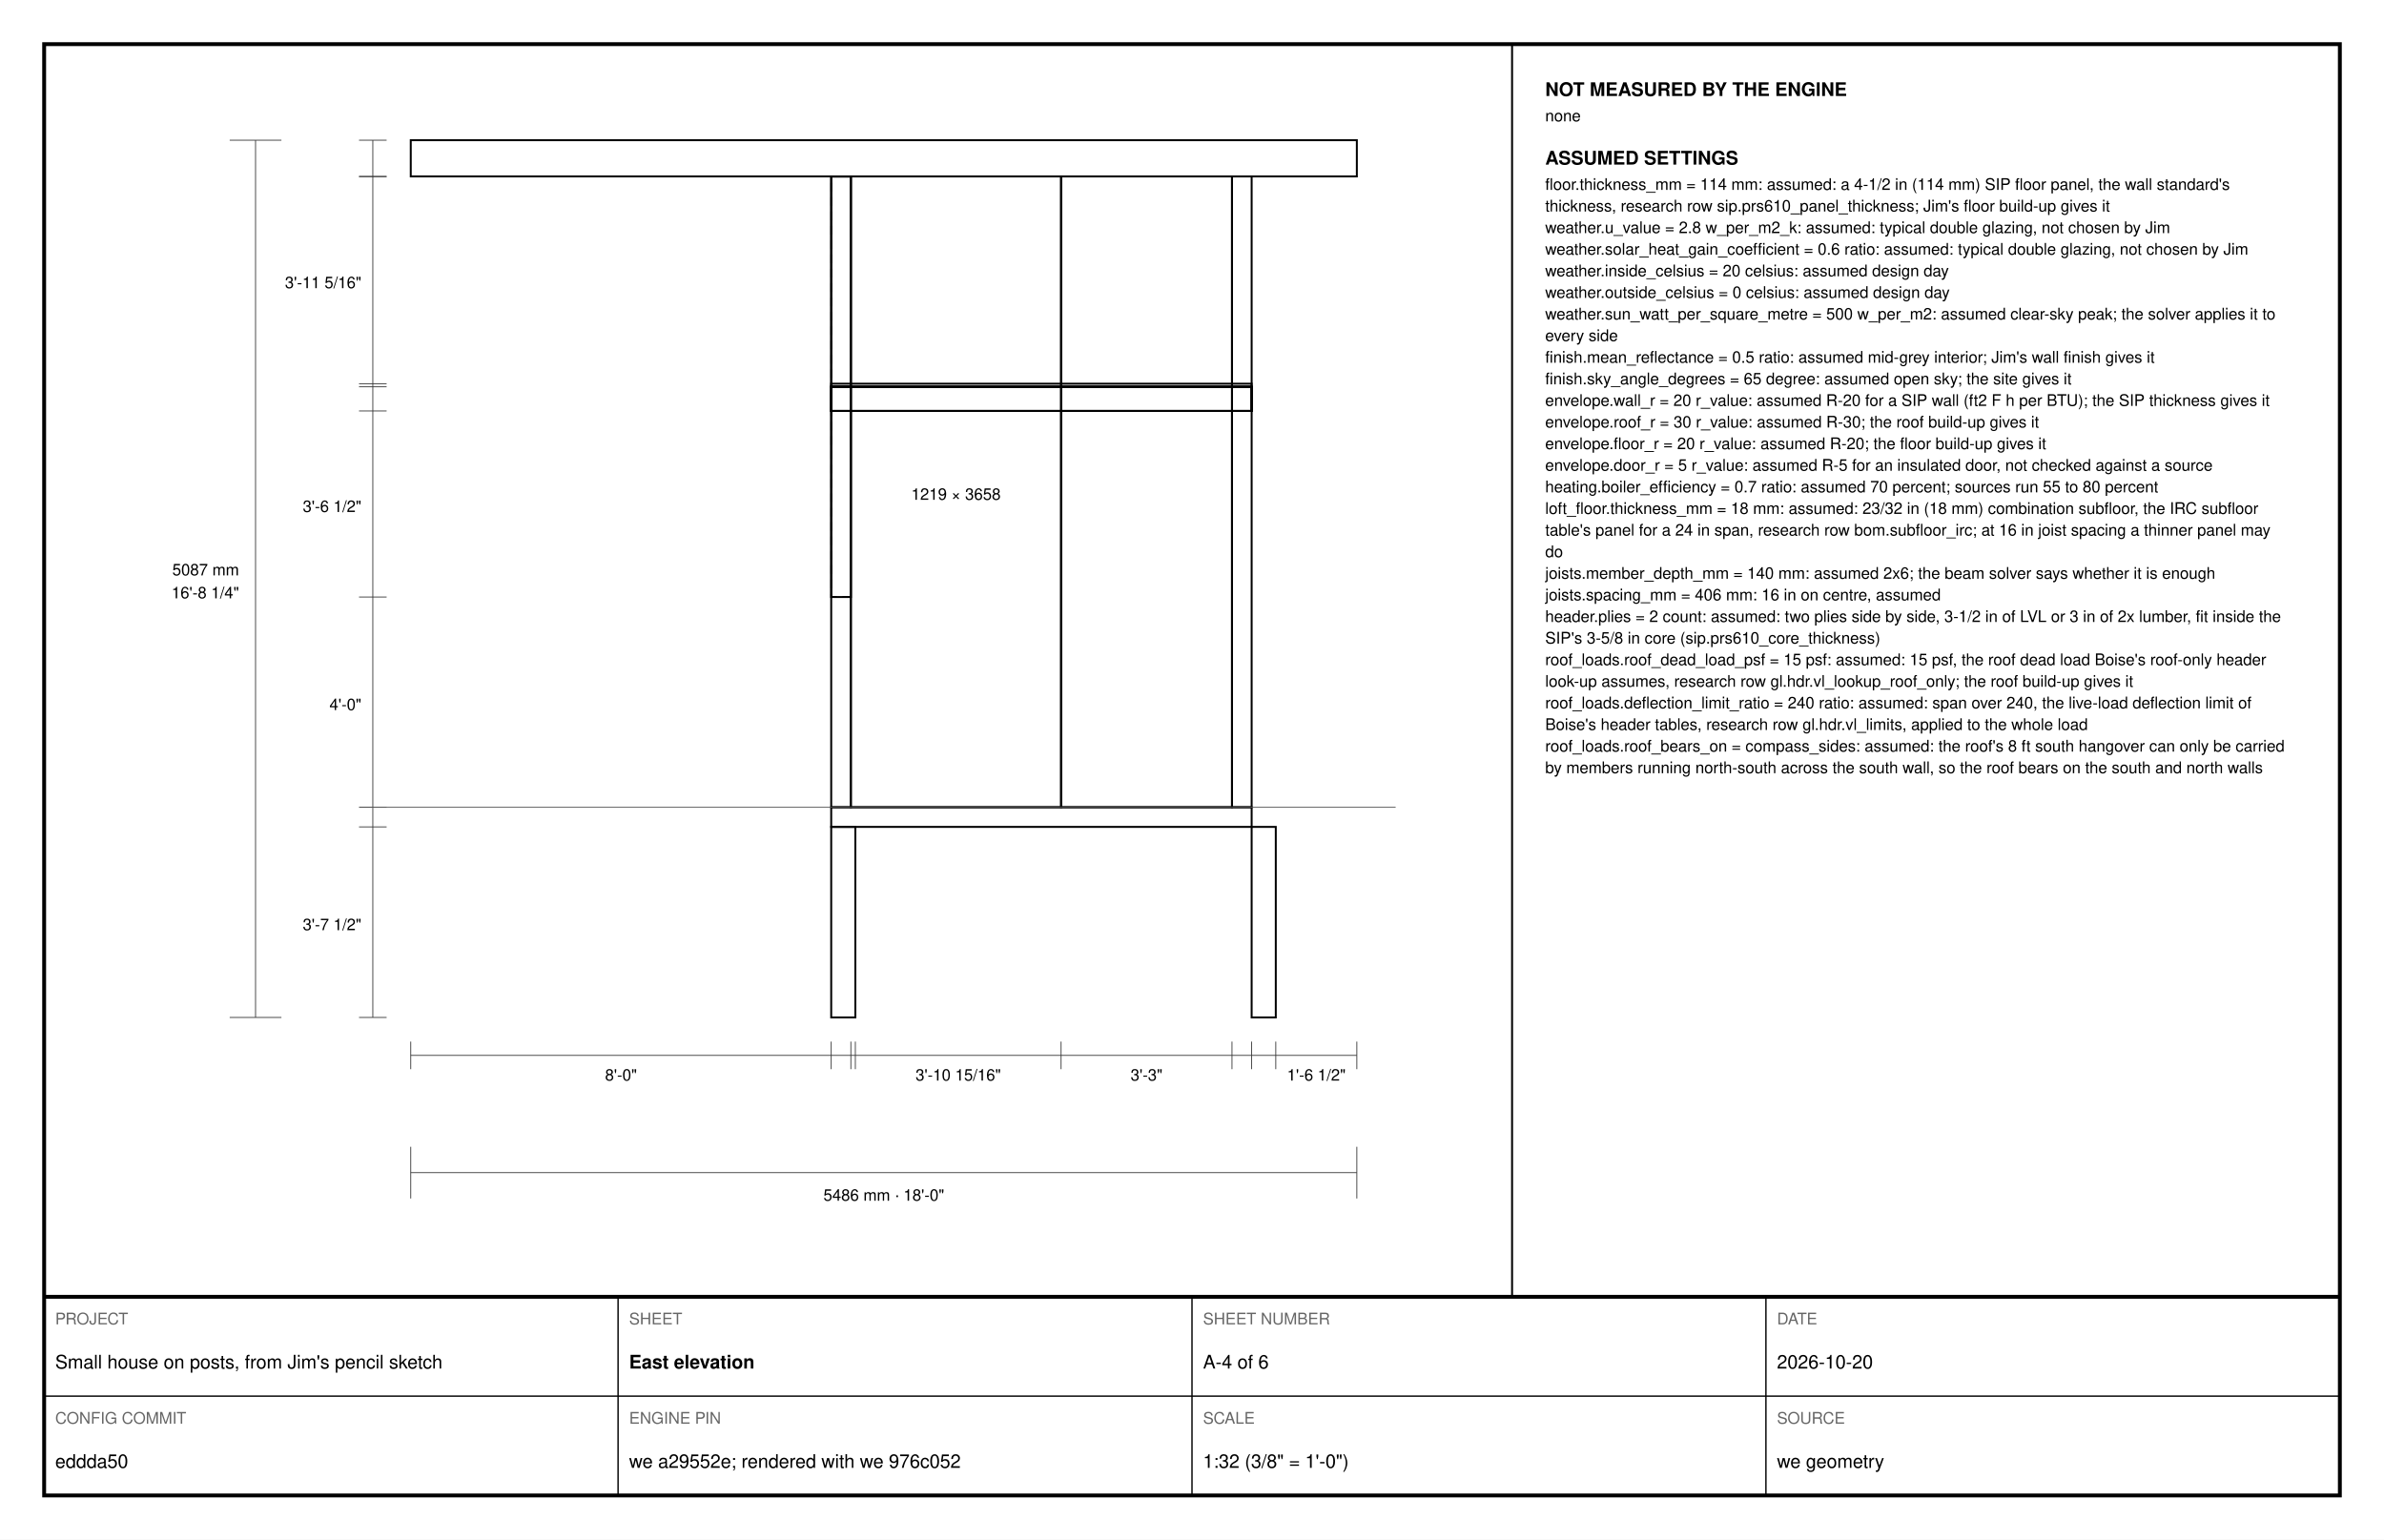
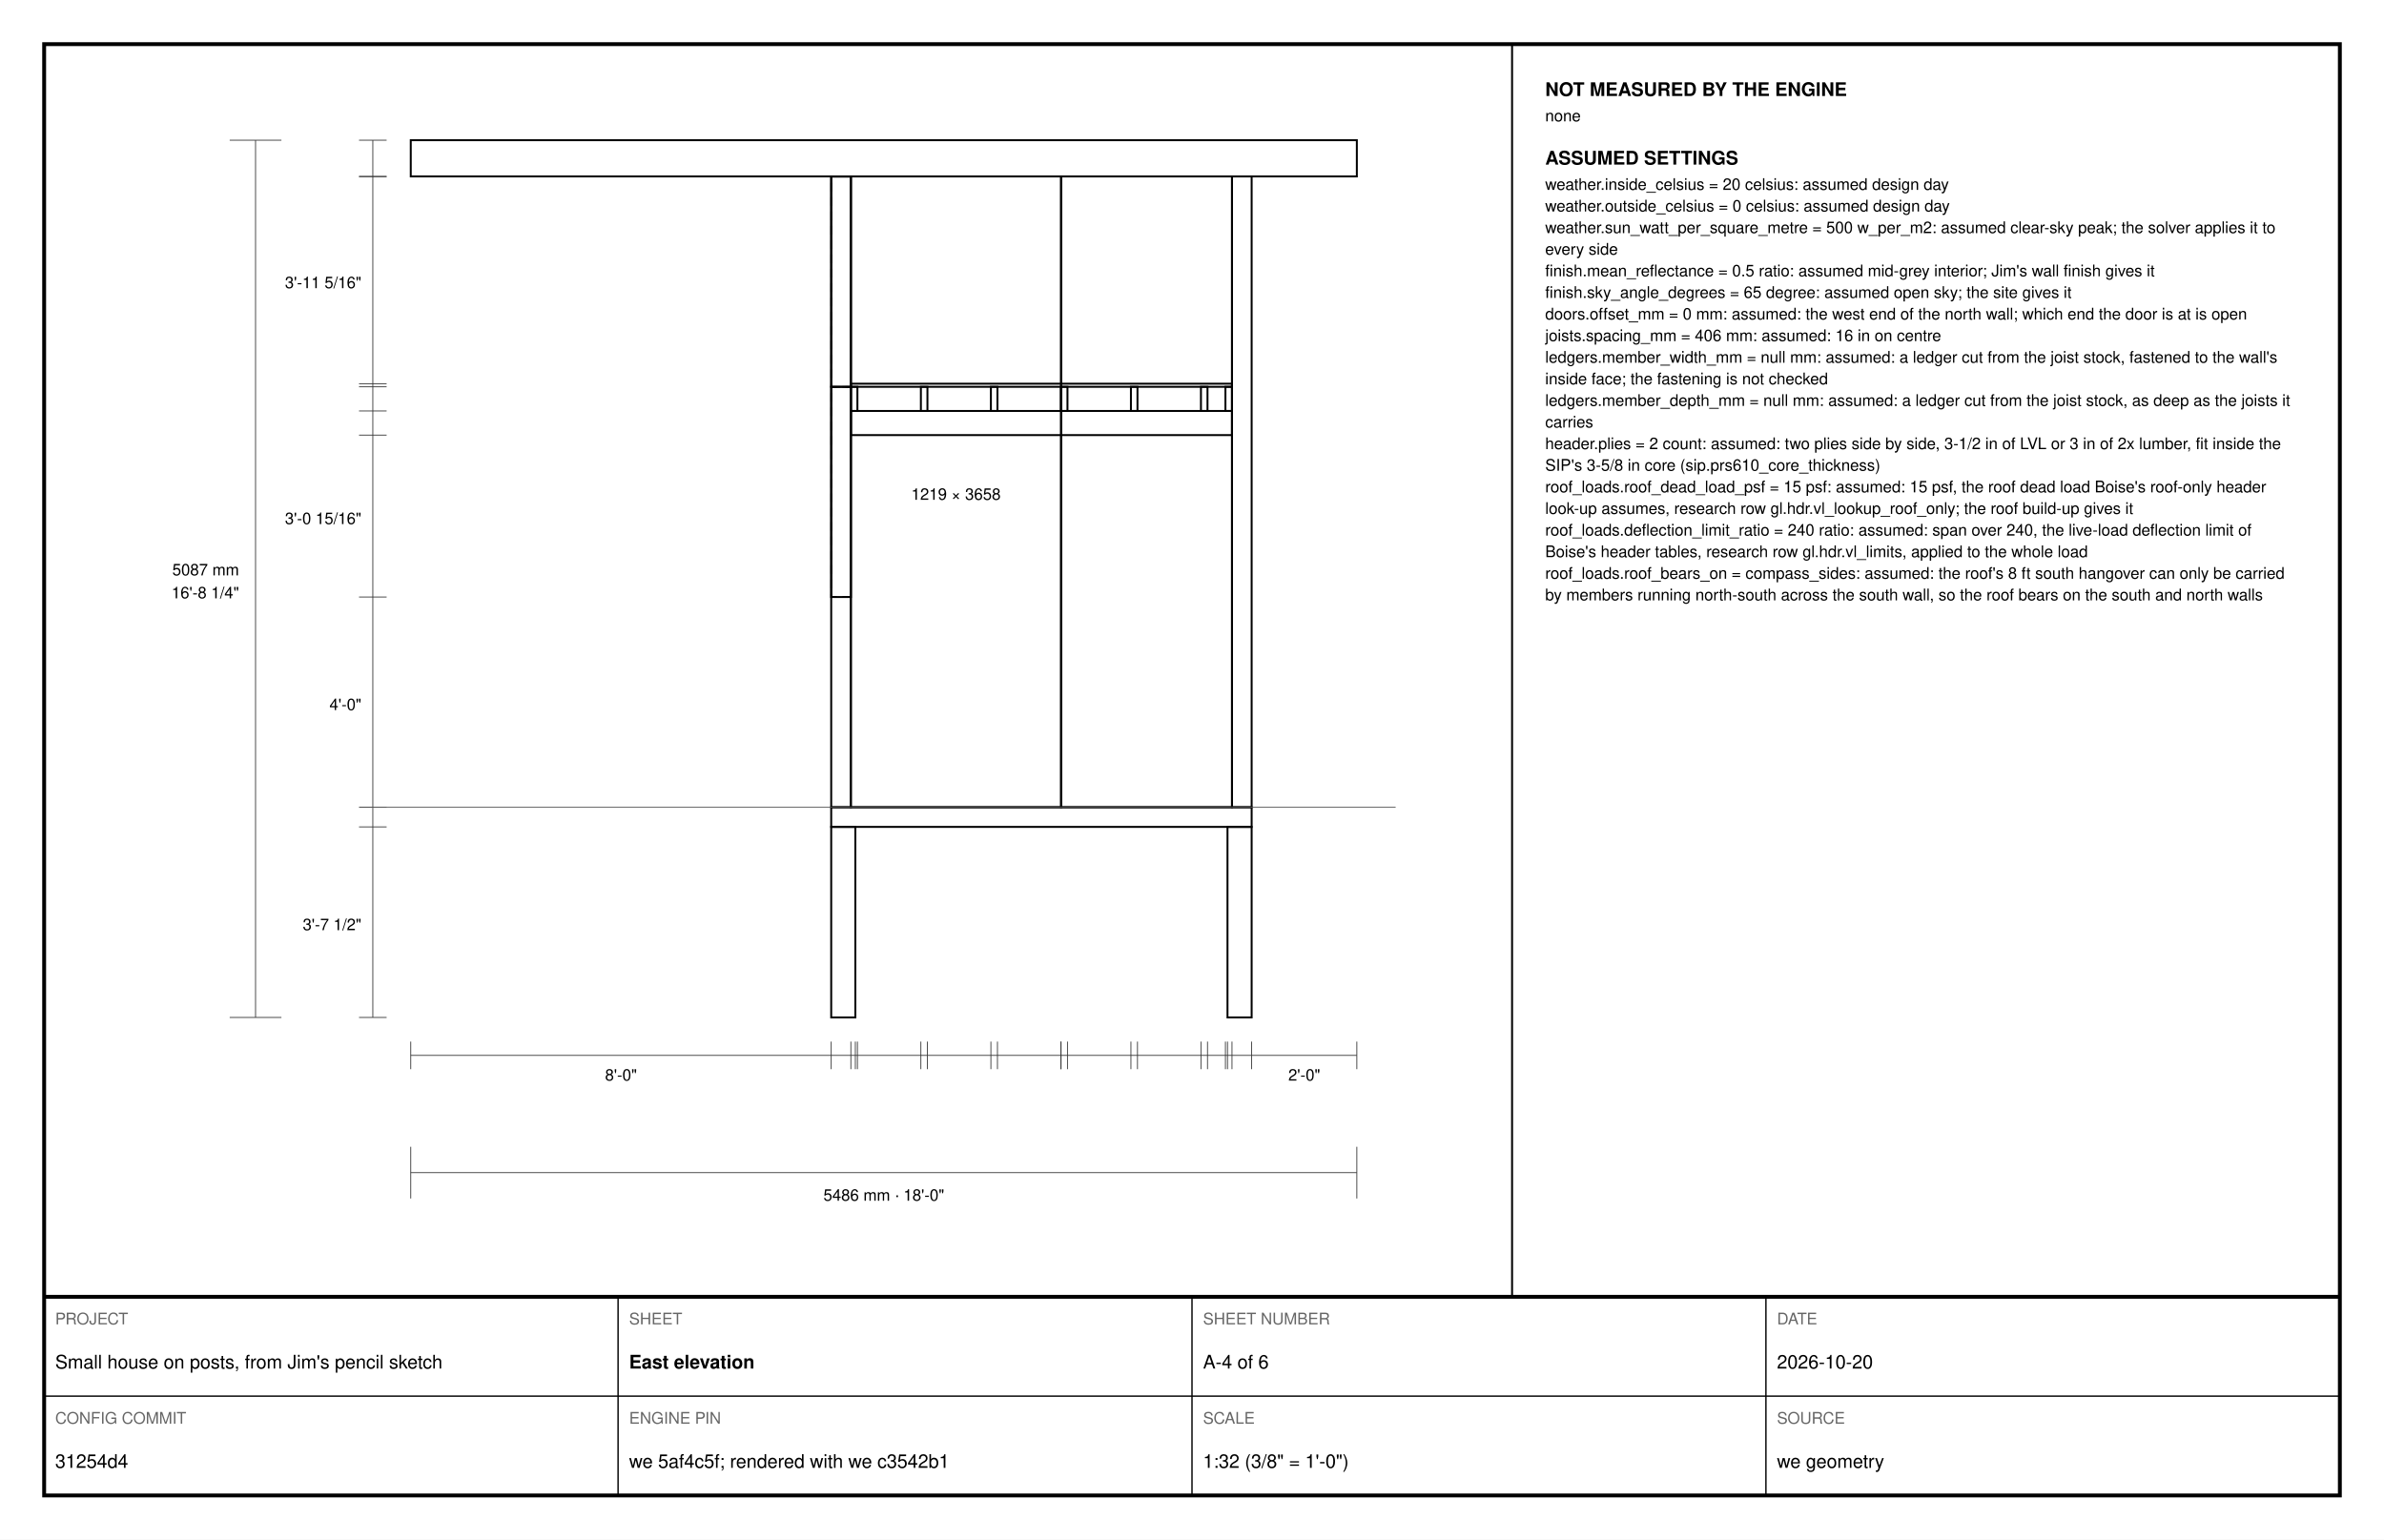
<svg xmlns="http://www.w3.org/2000/svg" width="432.000mm" height="279.000mm" viewBox="0 0 432.000 279.000" font-family="Helvetica, Arial, sans-serif">
  <rect width="432.000" height="279.000" fill="#ffffff" />
  <rect x="8.000" y="8.000" width="416.000" height="263.000" fill="none" stroke="#000000" stroke-width="0.700" />
  <rect x="150.621" y="146.283" width="76.188" height="3.563" fill="none" stroke="#000000" stroke-width="0.350" />
-   <rect x="150.621" y="69.533" width="76.188" height="0.563" fill="none" stroke="#000000" stroke-width="0.350" />
+   <rect x="154.183" y="69.533" width="69.063" height="0.563" fill="none" stroke="#000000" stroke-width="0.350" />
  <rect x="150.621" y="70.096" width="3.563" height="38.094" fill="none" stroke="#000000" stroke-width="0.350" />
  <rect x="150.621" y="32.002" width="3.563" height="38.094" fill="none" stroke="#000000" stroke-width="0.350" />
-   <rect x="150.621" y="70.096" width="76.188" height="4.375" fill="none" stroke="#000000" stroke-width="0.350" />
-   <rect x="150.621" y="70.096" width="76.188" height="4.375" fill="none" stroke="#000000" stroke-width="0.350" />
-   <rect x="150.621" y="70.096" width="76.188" height="4.375" fill="none" stroke="#000000" stroke-width="0.350" />
-   <rect x="150.621" y="70.096" width="76.188" height="4.375" fill="none" stroke="#000000" stroke-width="0.350" />
+   <rect x="154.183" y="70.096" width="1.188" height="4.375" fill="none" stroke="#000000" stroke-width="0.350" />
+   <rect x="166.871" y="70.096" width="1.188" height="4.375" fill="none" stroke="#000000" stroke-width="0.350" />
+   <rect x="179.558" y="70.096" width="1.188" height="4.375" fill="none" stroke="#000000" stroke-width="0.350" />
+   <rect x="192.246" y="70.096" width="1.188" height="4.375" fill="none" stroke="#000000" stroke-width="0.350" />
+   <rect x="204.933" y="70.096" width="1.188" height="4.375" fill="none" stroke="#000000" stroke-width="0.350" />
+   <rect x="217.621" y="70.096" width="1.188" height="4.375" fill="none" stroke="#000000" stroke-width="0.350" />
+   <rect x="222.058" y="70.096" width="1.188" height="4.375" fill="none" stroke="#000000" stroke-width="0.350" />
+   <rect x="154.183" y="74.471" width="69.063" height="4.375" fill="none" stroke="#000000" stroke-width="0.350" />
  <rect x="150.621" y="149.846" width="4.375" height="34.531" fill="none" stroke="#000000" stroke-width="0.350" />
-   <rect x="226.808" y="149.846" width="4.375" height="34.531" fill="none" stroke="#000000" stroke-width="0.350" />
+   <rect x="222.433" y="149.846" width="4.375" height="34.531" fill="none" stroke="#000000" stroke-width="0.350" />
  <rect x="74.433" y="25.408" width="171.438" height="6.563" fill="none" stroke="#000000" stroke-width="0.350" />
  <rect x="150.621" y="31.971" width="3.563" height="114.313" fill="none" stroke="#000000" stroke-width="0.350" />
  <rect x="223.246" y="31.971" width="3.563" height="114.313" fill="none" stroke="#000000" stroke-width="0.350" />
  <rect x="154.183" y="31.971" width="38.094" height="114.313" fill="none" stroke="#000000" stroke-width="0.350" />
  <rect x="192.277" y="31.971" width="30.969" height="114.313" fill="none" stroke="#000000" stroke-width="0.350" />
  <rect x="150.621" y="70.096" width="3.563" height="38.094" fill="none" stroke="#000000" stroke-width="0.250" stroke-dasharray="1.6 1" />
  <rect x="150.621" y="32.002" width="3.563" height="38.094" fill="none" stroke="#000000" stroke-width="0.250" stroke-dasharray="1.6 1" />
  <text x="173.230" y="90.577" font-size="2.900" text-anchor="middle" fill="#000000">1219 × 3658</text>
  <line x1="74.433" y1="191.252" x2="245.871" y2="191.252" stroke="#333333" stroke-width="0.150" />
  <line x1="74.433" y1="193.752" x2="74.433" y2="188.752" stroke="#333333" stroke-width="0.150" />
  <line x1="150.621" y1="193.752" x2="150.621" y2="188.752" stroke="#333333" stroke-width="0.150" />
  <line x1="154.183" y1="193.752" x2="154.183" y2="188.752" stroke="#333333" stroke-width="0.150" />
  <line x1="154.996" y1="193.752" x2="154.996" y2="188.752" stroke="#333333" stroke-width="0.150" />
+   <line x1="155.371" y1="193.752" x2="155.371" y2="188.752" stroke="#333333" stroke-width="0.150" />
+   <line x1="166.871" y1="193.752" x2="166.871" y2="188.752" stroke="#333333" stroke-width="0.150" />
+   <line x1="168.058" y1="193.752" x2="168.058" y2="188.752" stroke="#333333" stroke-width="0.150" />
+   <line x1="179.558" y1="193.752" x2="179.558" y2="188.752" stroke="#333333" stroke-width="0.150" />
+   <line x1="180.746" y1="193.752" x2="180.746" y2="188.752" stroke="#333333" stroke-width="0.150" />
+   <line x1="192.246" y1="193.752" x2="192.246" y2="188.752" stroke="#333333" stroke-width="0.150" />
  <line x1="192.277" y1="193.752" x2="192.277" y2="188.752" stroke="#333333" stroke-width="0.150" />
+   <line x1="193.433" y1="193.752" x2="193.433" y2="188.752" stroke="#333333" stroke-width="0.150" />
+   <line x1="204.933" y1="193.752" x2="204.933" y2="188.752" stroke="#333333" stroke-width="0.150" />
+   <line x1="206.121" y1="193.752" x2="206.121" y2="188.752" stroke="#333333" stroke-width="0.150" />
+   <line x1="217.621" y1="193.752" x2="217.621" y2="188.752" stroke="#333333" stroke-width="0.150" />
+   <line x1="218.808" y1="193.752" x2="218.808" y2="188.752" stroke="#333333" stroke-width="0.150" />
+   <line x1="222.058" y1="193.752" x2="222.058" y2="188.752" stroke="#333333" stroke-width="0.150" />
+   <line x1="222.433" y1="193.752" x2="222.433" y2="188.752" stroke="#333333" stroke-width="0.150" />
  <line x1="223.246" y1="193.752" x2="223.246" y2="188.752" stroke="#333333" stroke-width="0.150" />
  <line x1="226.808" y1="193.752" x2="226.808" y2="188.752" stroke="#333333" stroke-width="0.150" />
-   <line x1="231.183" y1="193.752" x2="231.183" y2="188.752" stroke="#333333" stroke-width="0.150" />
  <line x1="245.871" y1="193.752" x2="245.871" y2="188.752" stroke="#333333" stroke-width="0.150" />
  <text x="112.527" y="195.822" font-size="2.900" text-anchor="middle" fill="#000000">8'-0"</text>
-   <text x="173.636" y="195.822" font-size="2.900" text-anchor="middle" fill="#000000">3'-10 15/16"</text>
-   <text x="207.761" y="195.822" font-size="2.900" text-anchor="middle" fill="#000000">3'-3"</text>
-   <text x="238.527" y="195.822" font-size="2.900" text-anchor="middle" fill="#000000">1'-6 1/2"</text>
+   <text x="236.339" y="195.822" font-size="2.900" text-anchor="middle" fill="#000000">2'-0"</text>
  <line x1="67.558" y1="184.377" x2="67.558" y2="25.408" stroke="#333333" stroke-width="0.150" />
  <line x1="65.058" y1="184.377" x2="70.058" y2="184.377" stroke="#333333" stroke-width="0.150" />
  <line x1="65.058" y1="149.846" x2="70.058" y2="149.846" stroke="#333333" stroke-width="0.150" />
  <line x1="65.058" y1="146.283" x2="70.058" y2="146.283" stroke="#333333" stroke-width="0.150" />
  <line x1="65.058" y1="108.189" x2="70.058" y2="108.189" stroke="#333333" stroke-width="0.150" />
+   <line x1="65.058" y1="78.846" x2="70.058" y2="78.846" stroke="#333333" stroke-width="0.150" />
  <line x1="65.058" y1="74.471" x2="70.058" y2="74.471" stroke="#333333" stroke-width="0.150" />
  <line x1="65.058" y1="70.096" x2="70.058" y2="70.096" stroke="#333333" stroke-width="0.150" />
  <line x1="65.058" y1="69.533" x2="70.058" y2="69.533" stroke="#333333" stroke-width="0.150" />
  <line x1="65.058" y1="32.002" x2="70.058" y2="32.002" stroke="#333333" stroke-width="0.150" />
  <line x1="65.058" y1="31.971" x2="70.058" y2="31.971" stroke="#333333" stroke-width="0.150" />
  <line x1="65.058" y1="25.408" x2="70.058" y2="25.408" stroke="#333333" stroke-width="0.150" />
  <text x="65.478" y="168.561" font-size="2.900" text-anchor="end" fill="#000000">3'-7 1/2"</text>
  <text x="65.478" y="128.686" font-size="2.900" text-anchor="end" fill="#000000">4'-0"</text>
-   <text x="65.478" y="92.780" font-size="2.900" text-anchor="end" fill="#000000">3'-6 1/2"</text>
+   <text x="65.478" y="94.968" font-size="2.900" text-anchor="end" fill="#000000">3'-0 15/16"</text>
  <text x="65.478" y="52.218" font-size="2.900" text-anchor="end" fill="#000000">3'-11 5/16"</text>
  <line x1="67.402" y1="146.283" x2="252.902" y2="146.283" stroke="#555555" stroke-width="0.150" />
  <line x1="74.433" y1="212.502" x2="245.871" y2="212.502" stroke="#333333" stroke-width="0.150" />
  <line x1="74.433" y1="217.189" x2="74.433" y2="207.814" stroke="#333333" stroke-width="0.150" />
  <line x1="245.871" y1="217.189" x2="245.871" y2="207.814" stroke="#333333" stroke-width="0.150" />
  <text x="160.152" y="217.592" font-size="2.900" text-anchor="middle" fill="#000000">5486 mm · 18'-0"</text>
  <line x1="46.308" y1="184.377" x2="46.308" y2="25.408" stroke="#333333" stroke-width="0.150" />
  <line x1="41.621" y1="184.377" x2="50.996" y2="184.377" stroke="#333333" stroke-width="0.150" />
  <line x1="41.621" y1="25.408" x2="50.996" y2="25.408" stroke="#333333" stroke-width="0.150" />
  <text x="43.308" y="104.263" font-size="2.900" text-anchor="end" fill="#000000">5087 mm</text>
  <text x="43.308" y="108.423" font-size="2.900" text-anchor="end" fill="#000000">16'-8 1/4"</text>
  <text x="280.000" y="17.400" font-size="3.400" text-anchor="start" fill="#000000" font-weight="bold">NOT MEASURED BY THE ENGINE</text>
  <text x="280.000" y="21.990" font-size="2.900" text-anchor="start" fill="#000000">none</text>
  <text x="280.000" y="25.905" font-size="2.900" text-anchor="start" fill="#000000" />
  <text x="280.000" y="29.820" font-size="3.400" text-anchor="start" fill="#000000" font-weight="bold">ASSUMED SETTINGS</text>
-   <text x="280.000" y="34.410" font-size="2.900" text-anchor="start" fill="#000000">floor.thickness_mm = 114 mm: assumed: a 4-1/2 in (114 mm) SIP floor panel, the wall standard's</text>
-   <text x="280.000" y="38.325" font-size="2.900" text-anchor="start" fill="#000000">    thickness, research row sip.prs610_panel_thickness; Jim's floor build-up gives it</text>
-   <text x="280.000" y="42.240" font-size="2.900" text-anchor="start" fill="#000000">weather.u_value = 2.8 w_per_m2_k: assumed: typical double glazing, not chosen by Jim</text>
-   <text x="280.000" y="46.155" font-size="2.900" text-anchor="start" fill="#000000">weather.solar_heat_gain_coefficient = 0.6 ratio: assumed: typical double glazing, not chosen by Jim</text>
-   <text x="280.000" y="50.070" font-size="2.900" text-anchor="start" fill="#000000">weather.inside_celsius = 20 celsius: assumed design day</text>
-   <text x="280.000" y="53.985" font-size="2.900" text-anchor="start" fill="#000000">weather.outside_celsius = 0 celsius: assumed design day</text>
-   <text x="280.000" y="57.900" font-size="2.900" text-anchor="start" fill="#000000">weather.sun_watt_per_square_metre = 500 w_per_m2: assumed clear-sky peak; the solver applies it to</text>
-   <text x="280.000" y="61.815" font-size="2.900" text-anchor="start" fill="#000000">    every side</text>
-   <text x="280.000" y="65.730" font-size="2.900" text-anchor="start" fill="#000000">finish.mean_reflectance = 0.5 ratio: assumed mid-grey interior; Jim's wall finish gives it</text>
-   <text x="280.000" y="69.645" font-size="2.900" text-anchor="start" fill="#000000">finish.sky_angle_degrees = 65 degree: assumed open sky; the site gives it</text>
-   <text x="280.000" y="73.560" font-size="2.900" text-anchor="start" fill="#000000">envelope.wall_r = 20 r_value: assumed R-20 for a SIP wall (ft2 F h per BTU); the SIP thickness gives it</text>
-   <text x="280.000" y="77.475" font-size="2.900" text-anchor="start" fill="#000000">envelope.roof_r = 30 r_value: assumed R-30; the roof build-up gives it</text>
-   <text x="280.000" y="81.390" font-size="2.900" text-anchor="start" fill="#000000">envelope.floor_r = 20 r_value: assumed R-20; the floor build-up gives it</text>
-   <text x="280.000" y="85.305" font-size="2.900" text-anchor="start" fill="#000000">envelope.door_r = 5 r_value: assumed R-5 for an insulated door, not checked against a source</text>
-   <text x="280.000" y="89.220" font-size="2.900" text-anchor="start" fill="#000000">heating.boiler_efficiency = 0.7 ratio: assumed 70 percent; sources run 55 to 80 percent</text>
-   <text x="280.000" y="93.135" font-size="2.900" text-anchor="start" fill="#000000">loft_floor.thickness_mm = 18 mm: assumed: 23/32 in (18 mm) combination subfloor, the IRC subfloor</text>
-   <text x="280.000" y="97.050" font-size="2.900" text-anchor="start" fill="#000000">    table's panel for a 24 in span, research row bom.subfloor_irc; at 16 in joist spacing a thinner panel may</text>
-   <text x="280.000" y="100.965" font-size="2.900" text-anchor="start" fill="#000000">    do</text>
-   <text x="280.000" y="104.880" font-size="2.900" text-anchor="start" fill="#000000">joists.member_depth_mm = 140 mm: assumed 2x6; the beam solver says whether it is enough</text>
-   <text x="280.000" y="108.795" font-size="2.900" text-anchor="start" fill="#000000">joists.spacing_mm = 406 mm: 16 in on centre, assumed</text>
-   <text x="280.000" y="112.710" font-size="2.900" text-anchor="start" fill="#000000">header.plies = 2 count: assumed: two plies side by side, 3-1/2 in of LVL or 3 in of 2x lumber, fit inside the</text>
-   <text x="280.000" y="116.625" font-size="2.900" text-anchor="start" fill="#000000">    SIP's 3-5/8 in core (sip.prs610_core_thickness)</text>
-   <text x="280.000" y="120.540" font-size="2.900" text-anchor="start" fill="#000000">roof_loads.roof_dead_load_psf = 15 psf: assumed: 15 psf, the roof dead load Boise's roof-only header</text>
-   <text x="280.000" y="124.455" font-size="2.900" text-anchor="start" fill="#000000">    look-up assumes, research row gl.hdr.vl_lookup_roof_only; the roof build-up gives it</text>
-   <text x="280.000" y="128.370" font-size="2.900" text-anchor="start" fill="#000000">roof_loads.deflection_limit_ratio = 240 ratio: assumed: span over 240, the live-load deflection limit of</text>
-   <text x="280.000" y="132.285" font-size="2.900" text-anchor="start" fill="#000000">    Boise's header tables, research row gl.hdr.vl_limits, applied to the whole load</text>
-   <text x="280.000" y="136.200" font-size="2.900" text-anchor="start" fill="#000000">roof_loads.roof_bears_on =  compass_sides: assumed: the roof's 8 ft south hangover can only be carried</text>
-   <text x="280.000" y="140.115" font-size="2.900" text-anchor="start" fill="#000000">    by members running north-south across the south wall, so the roof bears on the south and north walls</text>
-   <text x="280.000" y="144.030" font-size="2.900" text-anchor="start" fill="#000000" />
+   <text x="280.000" y="34.410" font-size="2.900" text-anchor="start" fill="#000000">weather.inside_celsius = 20 celsius: assumed design day</text>
+   <text x="280.000" y="38.325" font-size="2.900" text-anchor="start" fill="#000000">weather.outside_celsius = 0 celsius: assumed design day</text>
+   <text x="280.000" y="42.240" font-size="2.900" text-anchor="start" fill="#000000">weather.sun_watt_per_square_metre = 500 w_per_m2: assumed clear-sky peak; the solver applies it to</text>
+   <text x="280.000" y="46.155" font-size="2.900" text-anchor="start" fill="#000000">    every side</text>
+   <text x="280.000" y="50.070" font-size="2.900" text-anchor="start" fill="#000000">finish.mean_reflectance = 0.5 ratio: assumed mid-grey interior; Jim's wall finish gives it</text>
+   <text x="280.000" y="53.985" font-size="2.900" text-anchor="start" fill="#000000">finish.sky_angle_degrees = 65 degree: assumed open sky; the site gives it</text>
+   <text x="280.000" y="57.900" font-size="2.900" text-anchor="start" fill="#000000">doors.offset_mm = 0 mm: assumed: the west end of the north wall; which end the door is at is open</text>
+   <text x="280.000" y="61.815" font-size="2.900" text-anchor="start" fill="#000000">joists.spacing_mm = 406 mm: assumed: 16 in on centre</text>
+   <text x="280.000" y="65.730" font-size="2.900" text-anchor="start" fill="#000000">ledgers.member_width_mm = null mm: assumed: a ledger cut from the joist stock, fastened to the wall's</text>
+   <text x="280.000" y="69.645" font-size="2.900" text-anchor="start" fill="#000000">    inside face; the fastening is not checked</text>
+   <text x="280.000" y="73.560" font-size="2.900" text-anchor="start" fill="#000000">ledgers.member_depth_mm = null mm: assumed: a ledger cut from the joist stock, as deep as the joists it</text>
+   <text x="280.000" y="77.475" font-size="2.900" text-anchor="start" fill="#000000">    carries</text>
+   <text x="280.000" y="81.390" font-size="2.900" text-anchor="start" fill="#000000">header.plies = 2 count: assumed: two plies side by side, 3-1/2 in of LVL or 3 in of 2x lumber, fit inside the</text>
+   <text x="280.000" y="85.305" font-size="2.900" text-anchor="start" fill="#000000">    SIP's 3-5/8 in core (sip.prs610_core_thickness)</text>
+   <text x="280.000" y="89.220" font-size="2.900" text-anchor="start" fill="#000000">roof_loads.roof_dead_load_psf = 15 psf: assumed: 15 psf, the roof dead load Boise's roof-only header</text>
+   <text x="280.000" y="93.135" font-size="2.900" text-anchor="start" fill="#000000">    look-up assumes, research row gl.hdr.vl_lookup_roof_only; the roof build-up gives it</text>
+   <text x="280.000" y="97.050" font-size="2.900" text-anchor="start" fill="#000000">roof_loads.deflection_limit_ratio = 240 ratio: assumed: span over 240, the live-load deflection limit of</text>
+   <text x="280.000" y="100.965" font-size="2.900" text-anchor="start" fill="#000000">    Boise's header tables, research row gl.hdr.vl_limits, applied to the whole load</text>
+   <text x="280.000" y="104.880" font-size="2.900" text-anchor="start" fill="#000000">roof_loads.roof_bears_on =  compass_sides: assumed: the roof's 8 ft south hangover can only be carried</text>
+   <text x="280.000" y="108.795" font-size="2.900" text-anchor="start" fill="#000000">    by members running north-south across the south wall, so the roof bears on the south and north walls</text>
+   <text x="280.000" y="112.710" font-size="2.900" text-anchor="start" fill="#000000" />
  <line x1="274.000" y1="8.000" x2="274.000" y2="235.000" stroke="#000000" stroke-width="0.350" />
  <text x="10.000" y="240.000" font-size="2.900" text-anchor="start" fill="#666666">PROJECT</text>
  <text x="10.000" y="248.000" font-size="3.400" text-anchor="start" fill="#000000">Small house on posts, from Jim's pencil sketch</text>
  <text x="114.000" y="240.000" font-size="2.900" text-anchor="start" fill="#666666">SHEET</text>
  <text x="114.000" y="248.000" font-size="3.400" text-anchor="start" fill="#000000" font-weight="bold">East elevation</text>
  <text x="218.000" y="240.000" font-size="2.900" text-anchor="start" fill="#666666">SHEET NUMBER</text>
  <text x="218.000" y="248.000" font-size="3.400" text-anchor="start" fill="#000000">A-4 of 6</text>
  <text x="322.000" y="240.000" font-size="2.900" text-anchor="start" fill="#666666">DATE</text>
  <text x="322.000" y="248.000" font-size="3.400" text-anchor="start" fill="#000000">2026-10-20</text>
  <text x="10.000" y="258.000" font-size="2.900" text-anchor="start" fill="#666666">CONFIG COMMIT</text>
-   <text x="10.000" y="266.000" font-size="3.400" text-anchor="start" fill="#000000">eddda50</text>
+   <text x="10.000" y="266.000" font-size="3.400" text-anchor="start" fill="#000000">31254d4</text>
  <text x="114.000" y="258.000" font-size="2.900" text-anchor="start" fill="#666666">ENGINE PIN</text>
-   <text x="114.000" y="266.000" font-size="3.400" text-anchor="start" fill="#000000">we a29552e; rendered with we 976c052</text>
+   <text x="114.000" y="266.000" font-size="3.400" text-anchor="start" fill="#000000">we 5af4c5f; rendered with we c3542b1</text>
  <text x="218.000" y="258.000" font-size="2.900" text-anchor="start" fill="#666666">SCALE</text>
  <text x="218.000" y="266.000" font-size="3.400" text-anchor="start" fill="#000000">1:32 (3/8" = 1'-0")</text>
  <text x="322.000" y="258.000" font-size="2.900" text-anchor="start" fill="#666666">SOURCE</text>
  <text x="322.000" y="266.000" font-size="3.400" text-anchor="start" fill="#000000">we geometry</text>
  <line x1="8.000" y1="235.000" x2="424.000" y2="235.000" stroke="#000000" stroke-width="0.700" />
  <line x1="8.000" y1="253.000" x2="424.000" y2="253.000" stroke="#000000" stroke-width="0.250" />
  <line x1="112.000" y1="235.000" x2="112.000" y2="271.000" stroke="#000000" stroke-width="0.250" />
  <line x1="216.000" y1="235.000" x2="216.000" y2="271.000" stroke="#000000" stroke-width="0.250" />
  <line x1="320.000" y1="235.000" x2="320.000" y2="271.000" stroke="#000000" stroke-width="0.250" />
</svg>
